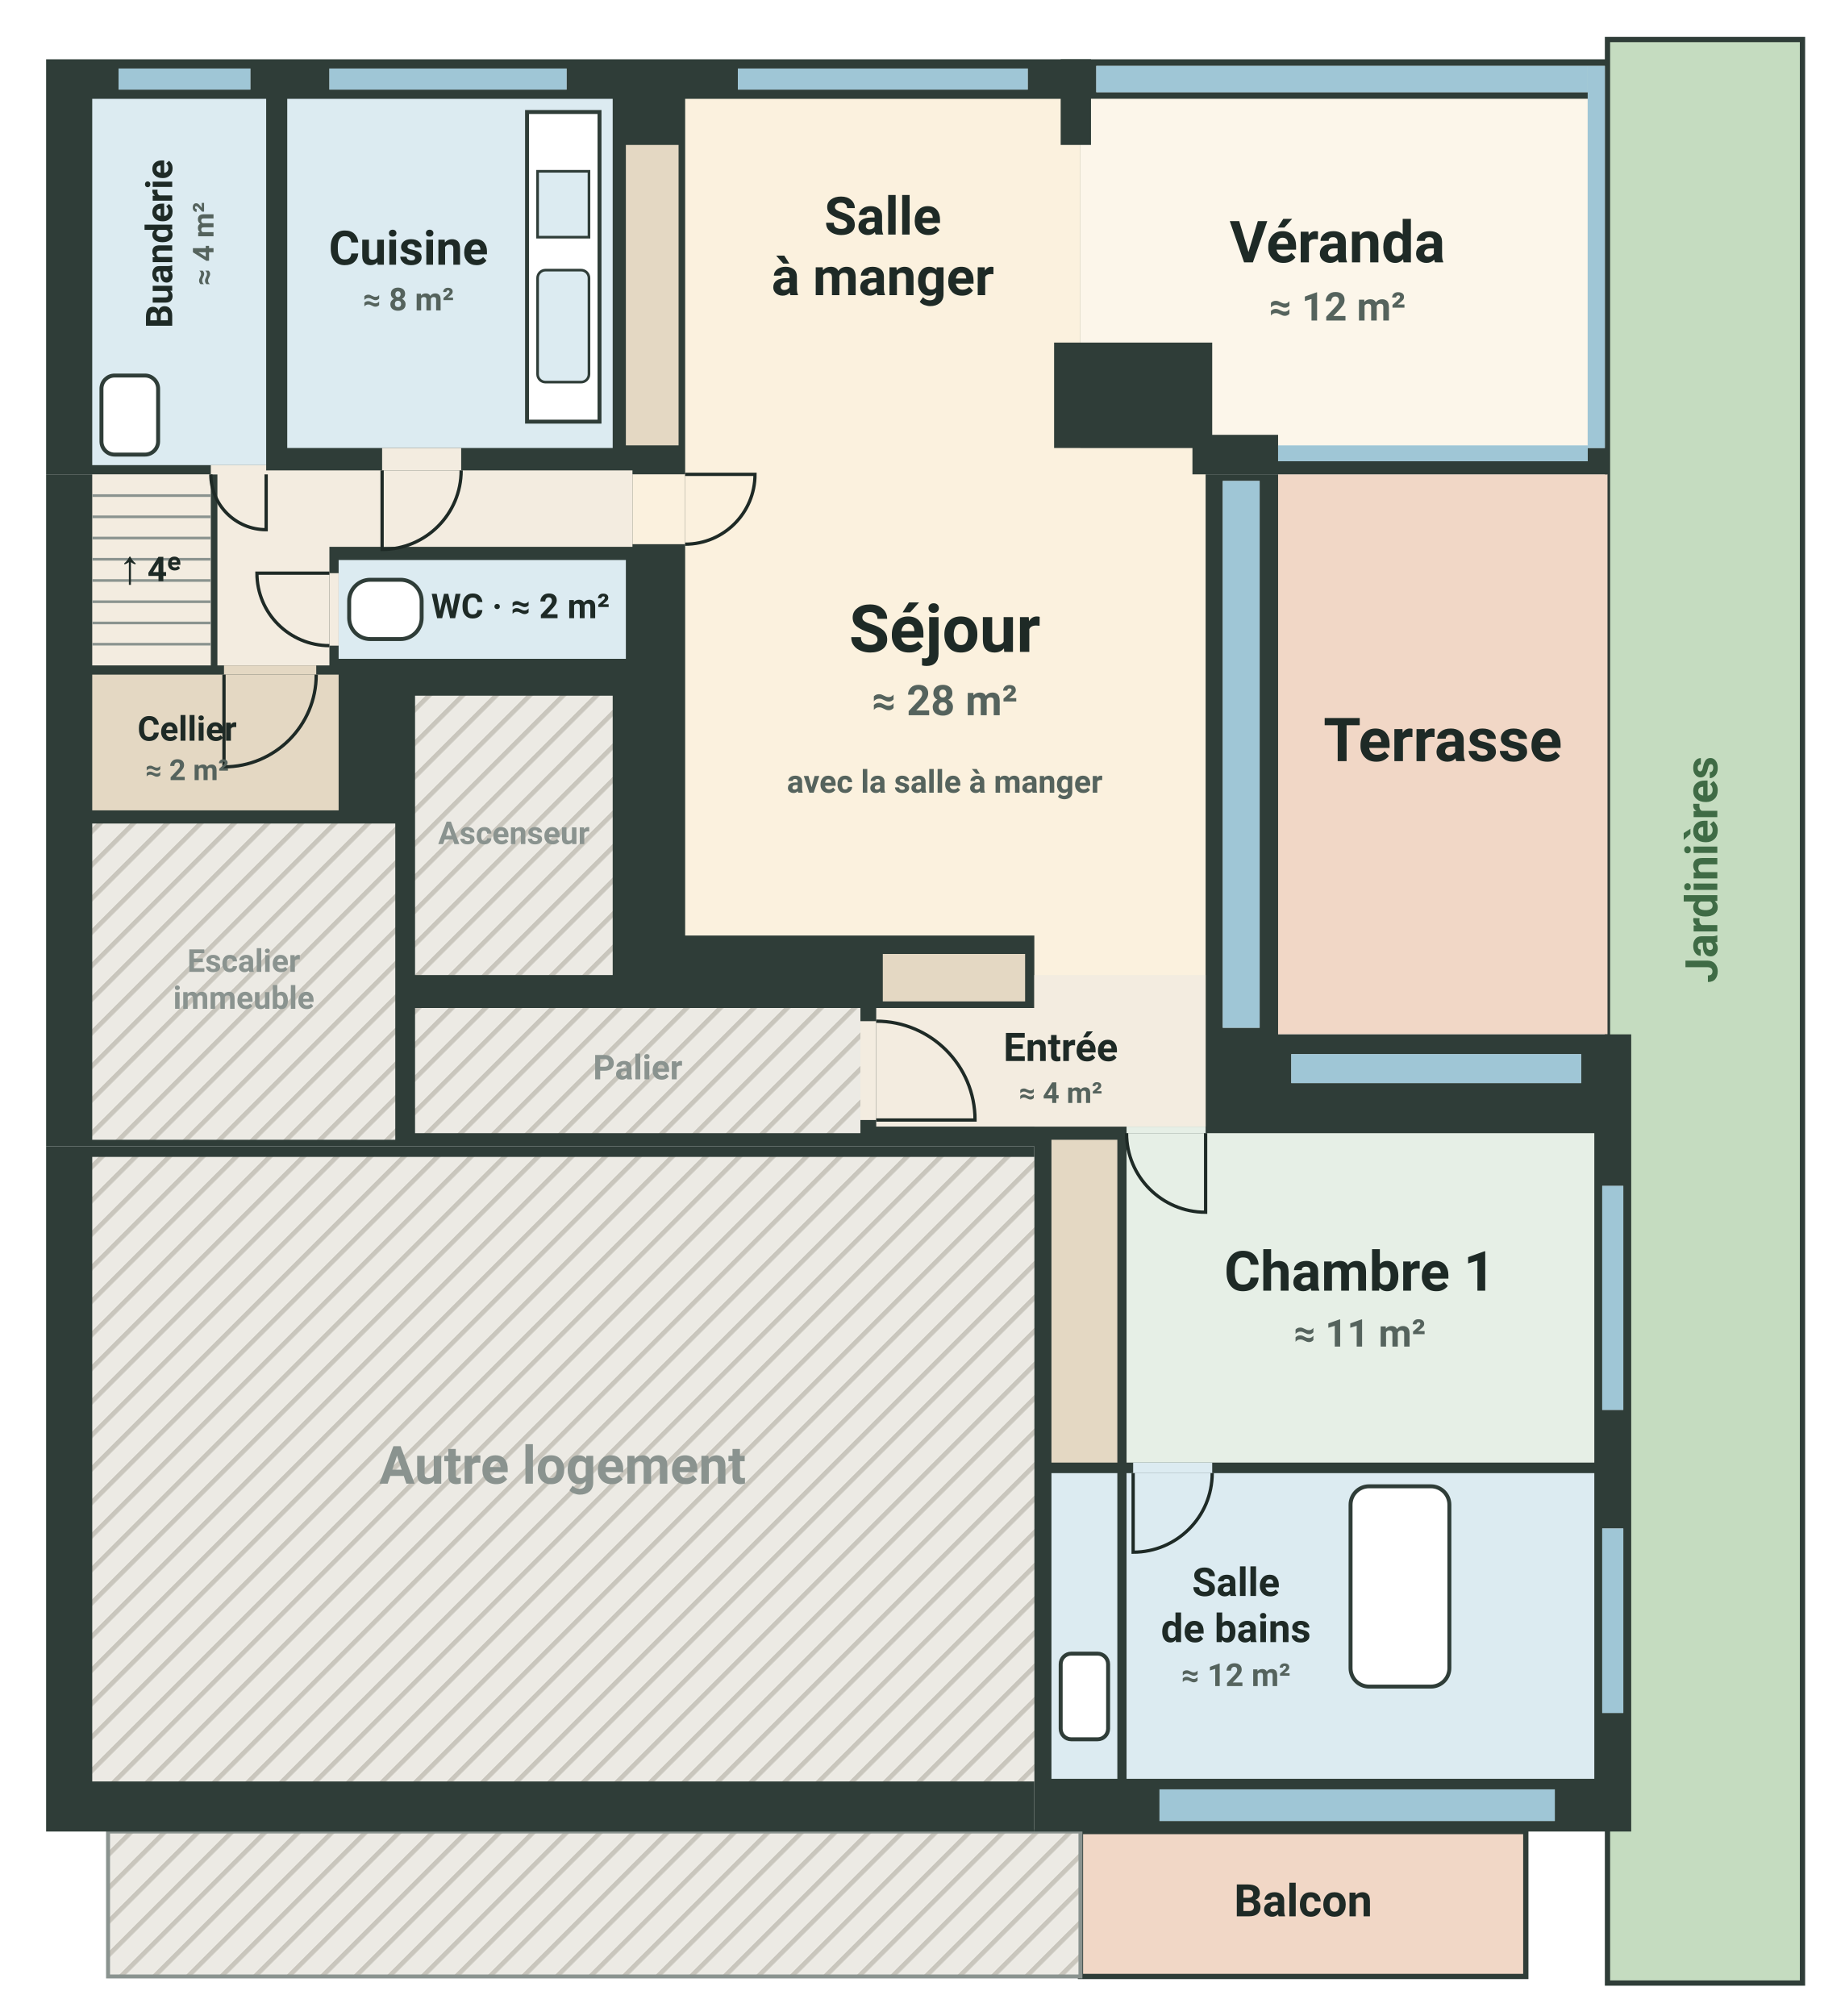
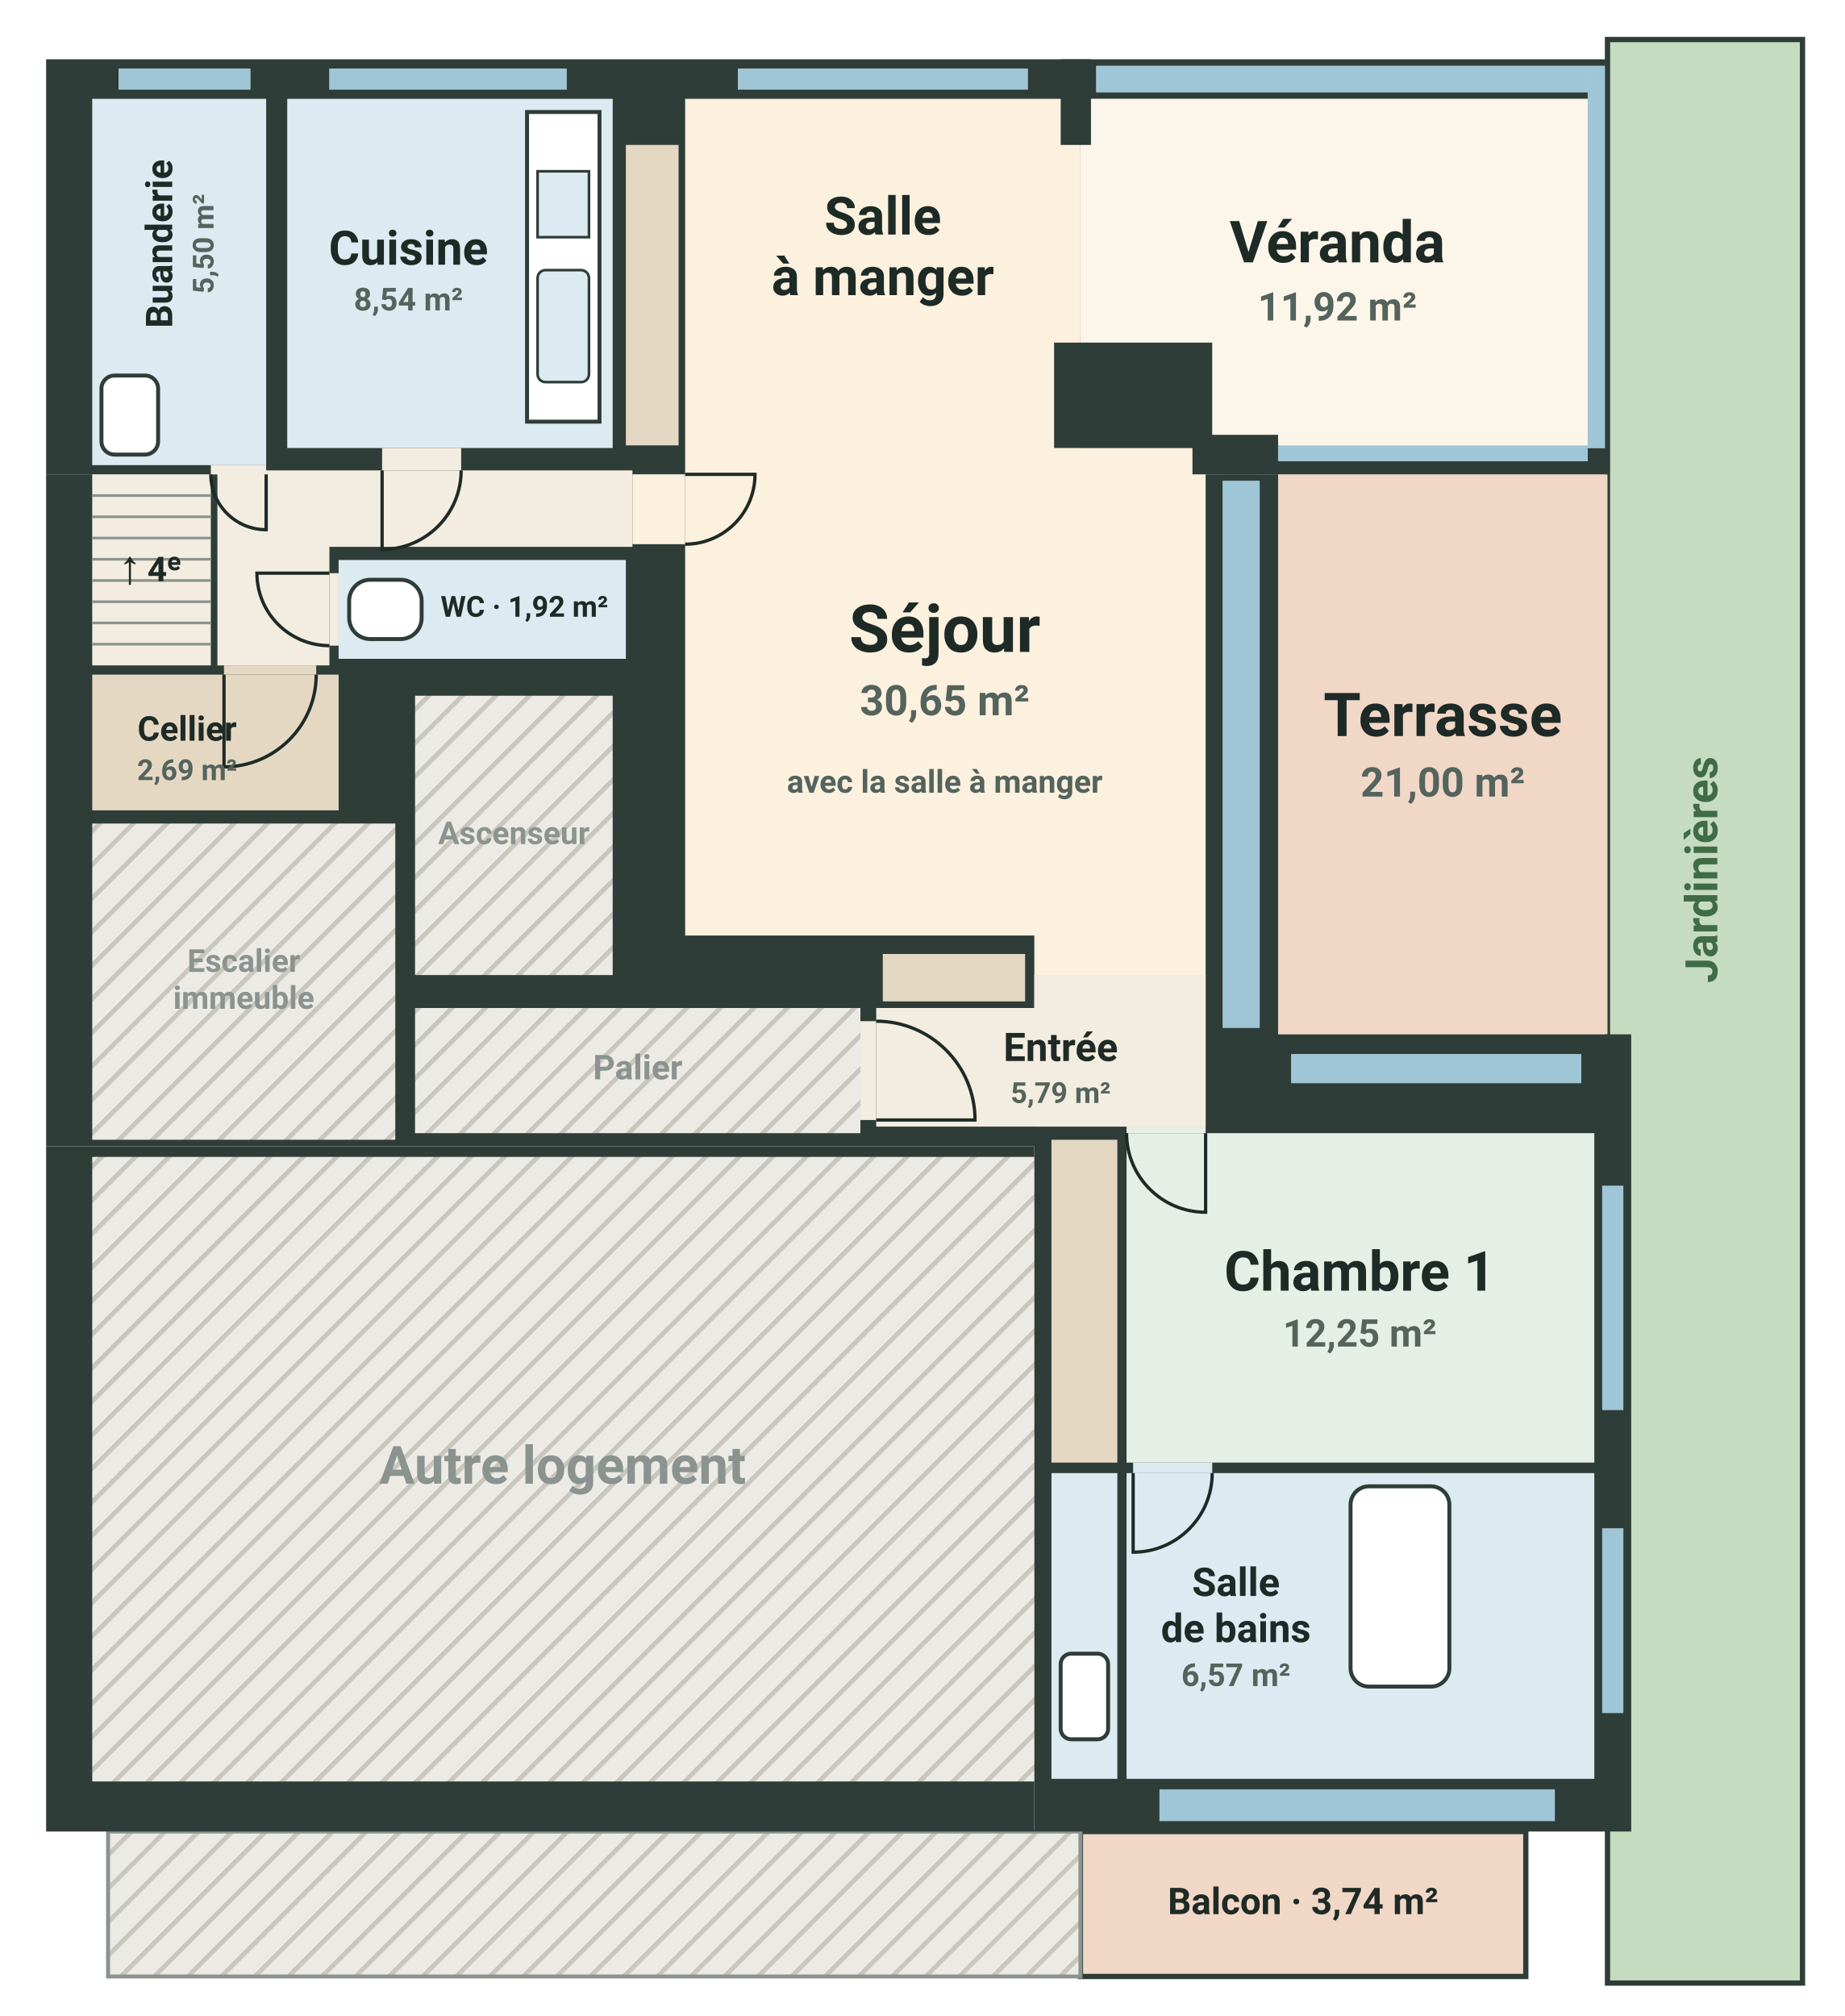
<svg xmlns="http://www.w3.org/2000/svg" viewBox="180 140 1400 1530" width="1400" height="1530" font-family="Manrope, 'Segoe UI', Roboto, Helvetica, Arial, sans-serif">
  <defs>
    <pattern id="hachures" width="18" height="18" patternUnits="userSpaceOnUse" patternTransform="rotate(45)">
      <rect width="18" height="18" fill="#eceae4" />
      <line x1="0" y1="0" x2="0" y2="18" stroke="#c9c6bd" stroke-width="7" />
    </pattern>
    <pattern id="toit" width="16" height="16" patternUnits="userSpaceOnUse">
      <rect width="16" height="16" fill="#efe9df" />
      <line x1="0" y1="8" x2="16" y2="8" stroke="#d6cdbd" stroke-width="3" />
    </pattern>
  </defs>
  <rect width="1824" height="1845" fill="#ffffff" />
  <rect x="1400" y="170" width="148" height="1475" fill="#c5dcc0" stroke="#2f3d38" stroke-width="4" />
  <rect x="1150" y="500" width="250" height="425" fill="#f1d7c6" />
  <rect x="1000" y="1530" width="338" height="110" fill="#f1d7c6" stroke="#2f3d38" stroke-width="4" />
  <rect x="262" y="1530" width="738" height="110" fill="url(#hachures)" stroke="#8a938f" stroke-width="3" />
  <rect x="215" y="185" width="1185" height="315" fill="#2f3d38" />
  <rect x="215" y="500" width="935" height="510" fill="#2f3d38" />
  <rect x="215" y="1010" width="750" height="520" fill="#2f3d38" />
  <rect x="965" y="925" width="453" height="605" fill="#2f3d38" />
  <rect x="250" y="1018" width="715" height="474" fill="url(#hachures)" />
  <rect x="250" y="765" width="230" height="240" fill="url(#hachures)" />
  <rect x="495" y="905" width="338" height="95" fill="url(#hachures)" />
  <rect x="495" y="668" width="150" height="212" fill="url(#hachures)" />
  <text x="570" y="774" font-size="24" font-weight="600" fill="#8a938f" text-anchor="middle" dominant-baseline="middle">Ascenseur</text>
  <text x="365" y="871" font-size="24" font-weight="600" fill="#8a938f" text-anchor="middle" dominant-baseline="middle">Escalier</text>
  <text x="365" y="899" font-size="24" font-weight="600" fill="#8a938f" text-anchor="middle" dominant-baseline="middle">immeuble</text>
  <text x="664" y="952" font-size="26" font-weight="600" fill="#8a938f" text-anchor="middle" dominant-baseline="middle">Palier</text>
  <rect x="250" y="215" width="132" height="278" fill="#dcebf1" />
  <rect x="398" y="215" width="247" height="265" fill="#dcebf1" />
  <rect x="655" y="250" width="40" height="228" fill="#e4d8c3" />
  <polygon points="700,215 1000,215 1000,480 1095,480 1095,995 965,995 965,850 700,850" fill="#fbf1de" />
  <polygon points="845,905 965,905 965,880 1095,880 1095,995 845,995" fill="#f3ece0" />
  <rect x="850" y="864" width="108" height="36" fill="#e4d8c3" />
  <rect x="1000" y="215" width="385" height="265" fill="#fbf1de" />
  <rect x="1000" y="215" width="385" height="265" fill="#ffffff" opacity=".35" />
  <polygon points="345,497 660,497 660,555 430,555 430,645 345,645" fill="#f3ece0" />
  <rect x="250" y="500" width="90" height="145" fill="#f3ece0" />
  <line x1="250" y1="516.111" x2="340" y2="516.111" stroke="#8a938f" stroke-width="2" />
  <line x1="250" y1="532.222" x2="340" y2="532.222" stroke="#8a938f" stroke-width="2" />
  <line x1="250" y1="548.333" x2="340" y2="548.333" stroke="#8a938f" stroke-width="2" />
  <line x1="250" y1="564.444" x2="340" y2="564.444" stroke="#8a938f" stroke-width="2" />
  <line x1="250" y1="580.556" x2="340" y2="580.556" stroke="#8a938f" stroke-width="2" />
  <line x1="250" y1="596.667" x2="340" y2="596.667" stroke="#8a938f" stroke-width="2" />
  <line x1="250" y1="612.778" x2="340" y2="612.778" stroke="#8a938f" stroke-width="2" />
  <line x1="250" y1="628.889" x2="340" y2="628.889" stroke="#8a938f" stroke-width="2" />
  <rect x="437" y="565" width="218" height="75" fill="#dcebf1" />
  <rect x="250" y="652" width="187" height="103" fill="#e4d8c3" />
  <rect x="1035" y="1000" width="355" height="250" fill="#e6efe6" />
  <rect x="1035" y="1258" width="355" height="232" fill="#dcebf1" />
  <rect x="978" y="1005" width="50" height="245" fill="#e4d8c3" />
  <rect x="978" y="1258" width="50" height="232" fill="#dcebf1" />
  <rect x="985" y="185" width="23" height="65" fill="#2f3d38" />
  <rect x="980" y="400" width="120" height="80" fill="#2f3d38" />
  <rect x="1085" y="470" width="65" height="30" fill="#2f3d38" />
  <rect x="1012" y="190" width="373" height="20" fill="#ffffff" />
  <rect x="1012" y="190" width="373" height="20" fill="#7fb3c8" opacity=".75" />
  <rect x="1385" y="190" width="13" height="290" fill="#ffffff" />
  <rect x="1385" y="190" width="13" height="290" fill="#7fb3c8" opacity=".75" />
  <rect x="1150" y="478" width="235" height="12" fill="#ffffff" />
  <rect x="1150" y="478" width="235" height="12" fill="#7fb3c8" opacity=".75" />
  <rect x="1108" y="505" width="28" height="415" fill="#ffffff" />
  <rect x="1108" y="505" width="28" height="415" fill="#7fb3c8" opacity=".75" />
  <rect x="1160" y="940" width="220" height="22" fill="#ffffff" />
  <rect x="1160" y="940" width="220" height="22" fill="#7fb3c8" opacity=".75" />
  <rect x="1396" y="1040" width="16" height="170" fill="#ffffff" />
  <rect x="1396" y="1040" width="16" height="170" fill="#7fb3c8" opacity=".75" />
  <rect x="1396" y="1300" width="16" height="140" fill="#ffffff" />
  <rect x="1396" y="1300" width="16" height="140" fill="#7fb3c8" opacity=".75" />
  <rect x="1060" y="1498" width="300" height="24" fill="#ffffff" />
  <rect x="1060" y="1498" width="300" height="24" fill="#7fb3c8" opacity=".75" />
  <rect x="270" y="192" width="100" height="16" fill="#ffffff" />
  <rect x="270" y="192" width="100" height="16" fill="#7fb3c8" opacity=".75" />
  <rect x="430" y="192" width="180" height="16" fill="#ffffff" />
  <rect x="430" y="192" width="180" height="16" fill="#7fb3c8" opacity=".75" />
  <rect x="740" y="192" width="220" height="16" fill="#ffffff" />
  <rect x="740" y="192" width="220" height="16" fill="#7fb3c8" opacity=".75" />
  <rect x="833" y="915" width="12" height="75" fill="#f3ece0" />
  <path d="M845,990 L920,990 A75,75 0 0 0 845,915" fill="none" stroke="#1e2a26" stroke-width="2.5" />
  <rect x="660" y="500" width="40" height="53" fill="#fbf1de" />
  <path d="M700,500 L753,500 A53,53 0 0 1 700,553" fill="none" stroke="#1e2a26" stroke-width="2.5" />
  <rect x="470" y="480" width="60" height="17" fill="#f3ece0" />
  <path d="M470,497 L470,557 A60,60 0 0 0 530,497" fill="none" stroke="#1e2a26" stroke-width="2.5" />
  <rect x="340" y="493" width="42" height="7" fill="#f3ece0" />
  <path d="M382,500 L382,542 A42,42 0 0 1 340,500" fill="none" stroke="#1e2a26" stroke-width="2.5" />
  <rect x="430" y="575" width="7" height="55" fill="#f3ece0" />
  <path d="M430,575 L375,575 A55,55 0 0 0 430,630" fill="none" stroke="#1e2a26" stroke-width="2.5" />
  <rect x="350" y="645" width="70" height="7" fill="#e4d8c3" />
  <path d="M350,652 L350,722 A70,70 0 0 0 420,652" fill="none" stroke="#1e2a26" stroke-width="2.5" />
  <rect x="1035" y="995" width="60" height="5" fill="#e6efe6" />
  <path d="M1095,1000 L1095,1060 A60,60 0 0 1 1035,1000" fill="none" stroke="#1e2a26" stroke-width="2.5" />
  <rect x="1040" y="1250" width="60" height="8" fill="#dcebf1" />
  <path d="M1040,1258 L1040,1318 A60,60 0 0 0 1100,1258" fill="none" stroke="#1e2a26" stroke-width="2.5" />
  <rect x="1205" y="1268" width="75" height="152" fill="#ffffff" stroke="#2f3d38" stroke-width="3" rx="14" />
  <rect x="985" y="1395" width="36" height="65" fill="#ffffff" stroke="#2f3d38" stroke-width="3" rx="8" />
  <rect x="445" y="580" width="55" height="45" fill="#ffffff" stroke="#2f3d38" stroke-width="3" rx="16" />
  <rect x="580" y="225" width="55" height="235" fill="#ffffff" stroke="#2f3d38" stroke-width="3" />
  <rect x="588" y="270" width="39" height="50" fill="#dcebf1" stroke="#2f3d38" stroke-width="2" />
  <rect x="588" y="345" width="39" height="85" fill="#dcebf1" stroke="#2f3d38" stroke-width="2" rx="6" />
  <rect x="257" y="425" width="43" height="60" fill="#ffffff" stroke="#2f3d38" stroke-width="3" rx="10" />
  <text x="897" y="621" font-size="50" font-weight="700" fill="#1e2a26" text-anchor="middle" dominant-baseline="middle">Séjour</text>
-   <text x="897" y="674" font-size="32" font-weight="600" fill="#55635d" text-anchor="middle" dominant-baseline="middle">≈ 28 m²</text>
+   <text x="897" y="674" font-size="32" font-weight="600" fill="#55635d" text-anchor="middle" dominant-baseline="middle">30,65 m²</text>
  <text x="897" y="735" font-size="24" font-weight="600" fill="#55635d" text-anchor="middle" dominant-baseline="middle">avec la salle à manger</text>
  <text x="850" y="307" font-size="40" font-weight="700" fill="#1e2a26" text-anchor="middle" dominant-baseline="middle">Salle</text>
  <text x="850" y="353" font-size="40" font-weight="700" fill="#1e2a26" text-anchor="middle" dominant-baseline="middle">à manger</text>
  <text x="1195" y="327" font-size="44" font-weight="700" fill="#1e2a26" text-anchor="middle" dominant-baseline="middle">Véranda</text>
-   <text x="1195" y="375" font-size="30" font-weight="600" fill="#55635d" text-anchor="middle" dominant-baseline="middle">≈ 12 m²</text>
-   <text x="1275" y="705" font-size="46" font-weight="700" fill="#1e2a26" text-anchor="middle" dominant-baseline="middle">Terrasse</text>
+   <text x="1195" y="375" font-size="30" font-weight="600" fill="#55635d" text-anchor="middle" dominant-baseline="middle">11,92 m²</text>
+   <text x="1275" y="686" font-size="46" font-weight="700" fill="#1e2a26" text-anchor="middle" dominant-baseline="middle">Terrasse</text>
+   <text x="1275" y="736" font-size="31" font-weight="600" fill="#55635d" text-anchor="middle" dominant-baseline="middle">21,00 m²</text>
  <text x="1474" y="800" font-size="34" font-weight="700" fill="#3f6b45" text-anchor="middle" dominant-baseline="middle" transform="rotate(-90 1474 800)">Jardinières</text>
  <text x="490" y="331" font-size="36" font-weight="700" fill="#1e2a26" text-anchor="middle" dominant-baseline="middle">Cuisine</text>
-   <text x="490" y="369" font-size="24" font-weight="600" fill="#55635d" text-anchor="middle" dominant-baseline="middle">≈ 8 m²</text>
+   <text x="490" y="369" font-size="24" font-weight="600" fill="#55635d" text-anchor="middle" dominant-baseline="middle">8,54 m²</text>
  <text x="316" y="312" font-size="28" font-weight="700" fill="#1e2a26" text-anchor="middle" dominant-baseline="middle" transform="rotate(-90 316 325)">Buanderie</text>
-   <text x="316" y="345" font-size="22" font-weight="600" fill="#55635d" text-anchor="middle" dominant-baseline="middle" transform="rotate(-90 316 325)">≈ 4 m²</text>
-   <text x="575" y="602" font-size="26" font-weight="700" fill="#1e2a26" text-anchor="middle" dominant-baseline="middle">WC · ≈ 2 m²</text>
+   <text x="316" y="345" font-size="22" font-weight="600" fill="#55635d" text-anchor="middle" dominant-baseline="middle" transform="rotate(-90 316 325)">5,50 m²</text>
+   <text x="578" y="602" font-size="22" font-weight="700" fill="#1e2a26" text-anchor="middle" dominant-baseline="middle">WC · 1,92 m²</text>
  <text x="322" y="695" font-size="26" font-weight="700" fill="#1e2a26" text-anchor="middle" dominant-baseline="middle">Cellier</text>
-   <text x="322" y="726" font-size="22" font-weight="600" fill="#55635d" text-anchor="middle" dominant-baseline="middle">≈ 2 m²</text>
+   <text x="322" y="726" font-size="22" font-weight="600" fill="#55635d" text-anchor="middle" dominant-baseline="middle">2,69 m²</text>
  <text x="295" y="572" font-size="26" font-weight="700" fill="#1e2a26" text-anchor="middle" dominant-baseline="middle">↑ 4ᵉ</text>
  <text x="985" y="937" font-size="30" font-weight="700" fill="#1e2a26" text-anchor="middle" dominant-baseline="middle">Entrée</text>
-   <text x="985" y="971" font-size="22" font-weight="600" fill="#55635d" text-anchor="middle" dominant-baseline="middle">≈ 4 m²</text>
+   <text x="985" y="971" font-size="22" font-weight="600" fill="#55635d" text-anchor="middle" dominant-baseline="middle">5,79 m²</text>
  <text x="1212" y="1108" font-size="42" font-weight="700" fill="#1e2a26" text-anchor="middle" dominant-baseline="middle">Chambre 1</text>
-   <text x="1212" y="1154" font-size="29" font-weight="600" fill="#55635d" text-anchor="middle" dominant-baseline="middle">≈ 11 m²</text>
+   <text x="1212" y="1154" font-size="29" font-weight="600" fill="#55635d" text-anchor="middle" dominant-baseline="middle">12,25 m²</text>
  <text x="1118" y="1343" font-size="30" font-weight="700" fill="#1e2a26" text-anchor="middle" dominant-baseline="middle">Salle</text>
  <text x="1118" y="1378" font-size="30" font-weight="700" fill="#1e2a26" text-anchor="middle" dominant-baseline="middle">de bains</text>
-   <text x="1118" y="1413" font-size="24" font-weight="600" fill="#55635d" text-anchor="middle" dominant-baseline="middle">≈ 12 m²</text>
-   <text x="1169" y="1585" font-size="34" font-weight="700" fill="#1e2a26" text-anchor="middle" dominant-baseline="middle">Balcon</text>
+   <text x="1118" y="1413" font-size="24" font-weight="600" fill="#55635d" text-anchor="middle" dominant-baseline="middle">6,57 m²</text>
+   <text x="1169" y="1585" font-size="28" font-weight="700" fill="#1e2a26" text-anchor="middle" dominant-baseline="middle">Balcon · 3,74 m²</text>
  <text x="607" y="1255" font-size="40" font-weight="600" fill="#8a938f" text-anchor="middle" dominant-baseline="middle">Autre logement</text>
</svg>
